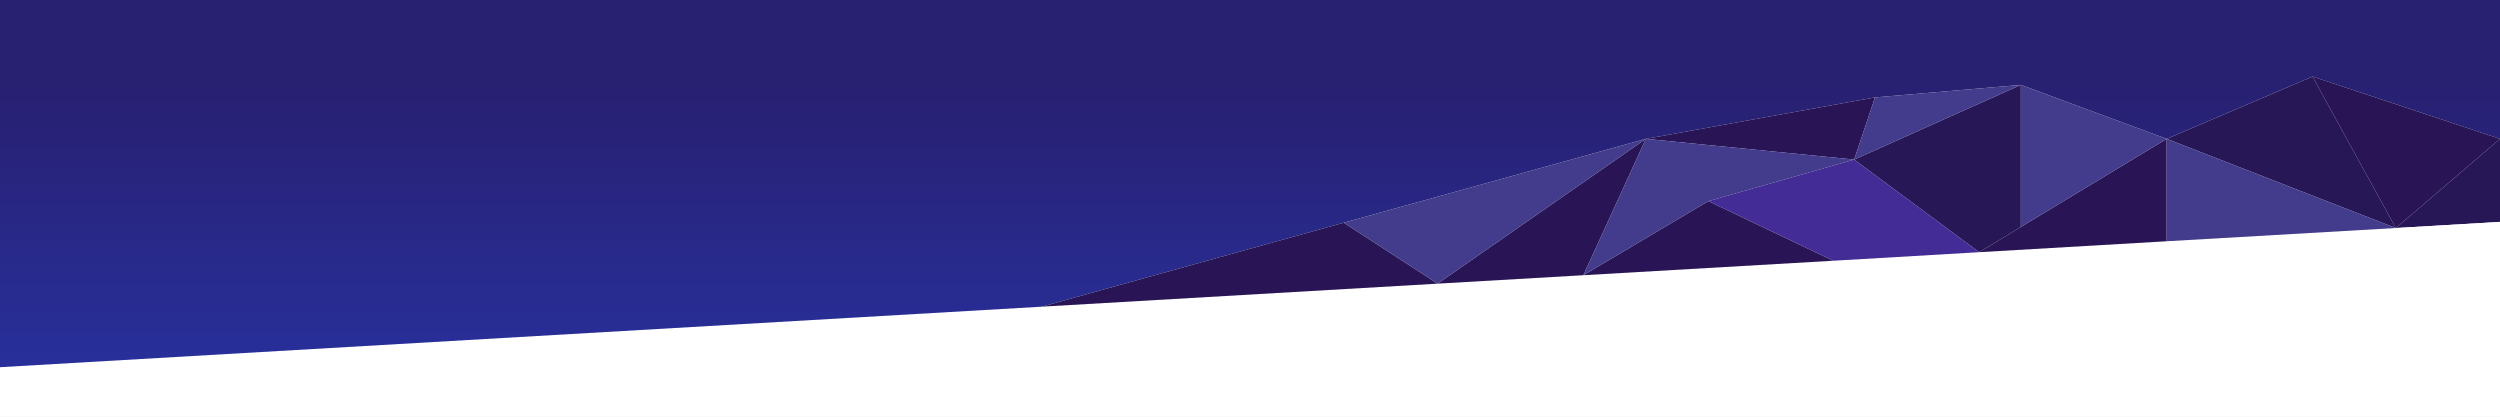
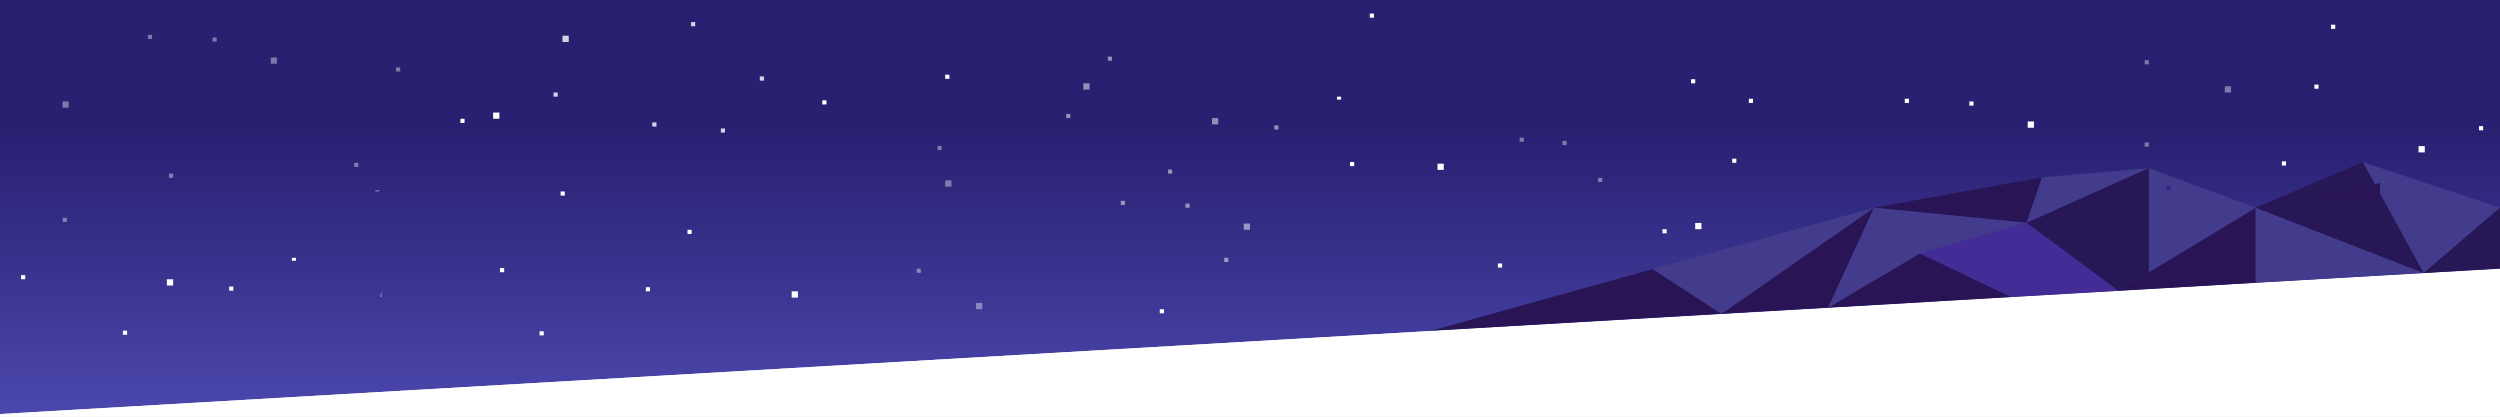
<svg xmlns="http://www.w3.org/2000/svg" xmlns:xlink="http://www.w3.org/1999/xlink" version="1.1" preserveAspectRatio="none" x="0px" y="0px" width="1200px" height="200px" viewBox="0 0 1200 200">
  <defs>
-     <linearGradient id="Gradient_1" gradientUnits="userSpaceOnUse" x1="599.95" y1="200" x2="599.95" y2="40" spreadMethod="pad">
-       <stop offset="0%" stop-color="#2832A2" />
+     <linearGradient id="Gradient_1" gradientUnits="userSpaceOnUse" x1="599.95" y1="222.5" x2="599.95" y2="62.5" spreadMethod="pad">
+       <stop offset="0%" stop-color="#524EB7" />
      <stop offset="100%" stop-color="#282071" />
    </linearGradient>
+     <g id="Layer1_0_FILL">
+       <path fill="url(#Gradient_1)" stroke="none" d=" M 1200 129 L 1200 0 0 0 0 198.75 930 144.75 930 144.7 1070 136.6 1070 136.55 1200 129 Z" />
+       <path fill="#FFFFFF" stroke="none" d=" M 1070 136.55 L 1070 136.6 930 144.7 930 144.75 0 198.75 0 200 1200 200 1200 129 1070 136.55 Z" />
+     </g>
    <g id="Layer0_0_FILL">
-       <path fill="#281757" stroke="none" d=" M 1150 109.45 L 1200 106.5 1200 66.65 1150 109.45 M 950 121.05 L 970 108.95 970 40.75 890 76.6 950 121.05 M 1149.95 109.45 L 1150 109.45 1110 36.75 1040 66.65 1149.95 109.45 Z" />
-       <path fill="#FFFFFF" stroke="none" d=" M 1150 109.45 L 1149.95 109.45 1040 115.8 950 121.05 879.95 125.15 760 132.1 690.05 136.15 500.05 147.2 0 176.25 0 200 1200 200 1200 106.5 1150 109.45 Z" />
-       <path fill="url(#Gradient_1)" stroke="none" d=" M 1200 66.65 L 1200 0 0 0 0 176.25 500.05 147.2 645 106.9 790 66.65 900 46.75 970 40.75 1040 66.65 1110 36.75 1200 66.65 Z" />
-       <path fill="#291556" stroke="none" d=" M 1150 109.45 L 1200 66.65 1110 36.75 1150 109.45 M 645 106.9 L 500.05 147.2 690.05 136.15 645 106.9 M 690.05 136.15 L 760 132.1 790 66.65 690.05 136.15 M 879.95 125.15 L 820 96.55 760 132.1 879.95 125.15 M 1040 115.8 L 1040 66.65 970 108.95 950 121.05 1040 115.8 M 890 76.6 L 900 46.75 790 66.65 890 76.6 Z" />
-       <path fill="#433B8B" stroke="none" d=" M 690.05 136.15 L 790 66.65 645 106.9 690.05 136.15 M 820 96.55 L 890 76.6 790 66.65 760 132.1 820 96.55 M 1040 66.65 L 1040 115.8 1149.95 109.45 1040 66.65 M 970 40.75 L 970 108.95 1040 66.65 970 40.75 M 970 40.75 L 900 46.75 890 76.6 970 40.75 Z" />
-       <path fill="#432C96" stroke="none" d=" M 890 76.6 L 820 96.55 879.95 125.15 950 121.05 890 76.6 Z" />
+       <path fill="#FFFFFF" fill-opacity="0.4" stroke="none" d=" M 767.1 85.35 L 767.1 87.35 769.1 87.35 769.1 85.35 767.1 85.35 M 731.45 66.05 L 729.45 66.05 729.45 68.05 731.45 68.05 731.45 66.05 M 750 67.65 L 750 69.65 752 69.65 752 67.65 750 67.65 M 1031.45 28.9 L 1029.45 28.9 1029.45 30.9 1031.45 30.9 1031.45 28.9 M 1070.9 41.4 L 1067.9 41.4 1067.9 44.4 1070.9 44.4 1070.9 41.4 M 1031.45 70.4 L 1031.45 68.4 1029.45 68.4 1029.45 70.4 1031.45 70.4 M 471.5 148.4 L 471.5 145.4 468.5 145.4 468.5 148.4 471.5 148.4 M 456.7 86.55 L 453.7 86.55 453.7 89.55 456.7 89.55 456.7 86.55 M 442 128.95 L 440 128.95 440 130.95 442 130.95 442 128.95 M 452 70 L 450 70 450 72 452 72 452 70 M 32.1 104.5 L 30.1 104.5 30.1 106.5 32.1 106.5 32.1 104.5 M 83.1 83.35 L 81.1 83.35 81.1 85.35 83.1 85.35 83.1 83.35 M 192.1 32.35 L 190.1 32.35 190.1 34.35 192.1 34.35 192.1 32.35 M 73 18.7 L 73 16.7 71 16.7 71 18.7 73 18.7 M 104 18 L 102 18 102 20 104 20 104 18 M 132.9 27.6 L 130 27.6 130 30.6 132.9 30.6 132.9 27.6 M 180.1 91.9 L 182.1 91.9 182.1 91.3 180.1 91.3 180.1 91.9 M 170 78.15 L 170 80.15 172 80.15 172 78.15 170 78.15 M 33 48.7 L 30 48.7 30 51.7 33 51.7 33 48.7 Z" />
+       <path fill="#FFFFFF" stroke="none" d=" M 659.5 6.5 L 657.5 6.5 657.5 8.5 659.5 8.5 659.5 6.5 M 641.75 46.4 L 641.75 47.8 643.75 47.8 643.75 46.4 641.75 46.4 M 811.7 38 L 811.7 40 813.7 40 813.7 38 811.7 38 M 183 139.55 L 182.7 142.55 183 142.55 183 139.55 M 140.1 123.75 L 140.1 125.15 142.1 125.15 142.1 123.75 140.1 123.75 M 12.1 132.05 L 10.1 132.05 10.1 134.05 12.1 134.05 12.1 132.05 M 80.1 134.05 L 80.1 137.05 83.1 137.05 83.1 134.05 80.1 134.05 M 112 137.55 L 110 137.55 110 139.55 112 139.55 112 137.55 M 61 158.7 L 59 158.7 59 160.7 61 160.7 61 158.7 M 558.7 148.4 L 556.7 148.4 556.7 150.4 558.7 150.4 558.7 148.4 M 798 110 L 798 112 800 112 800 110 798 110 M 813.7 107 L 813.7 110 816.7 110 816.7 107 813.7 107 M 239.7 54 L 236.7 54 236.7 57 239.7 57 239.7 54 M 223 57 L 221 57 221 59 223 59 223 57 M 1112.9 40.6 L 1110.9 40.6 1110.9 42.6 1112.9 42.6 1112.9 40.6 M 1118.9 11.85 L 1118.9 13.85 1120.9 13.85 1120.9 11.85 1118.9 11.85 M 1189.9 60.55 L 1189.9 62.55 1191.9 62.55 1191.9 60.55 1189.9 60.55 M 1163.9 70.15 L 1160.9 70.15 1160.9 73.15 1163.9 73.15 1163.9 70.15 M 690 78.55 L 690 81.55 693 81.55 693 78.55 690 78.55 M 648 79.75 L 650 79.75 650 77.75 648 77.75 648 79.75 M 721 126.45 L 719 126.45 719 128.45 721 128.45 721 126.45 M 396.7 48.15 L 394.7 48.15 394.7 50.15 396.7 50.15 396.7 48.15 M 455.7 35.85 L 453.7 35.85 453.7 37.85 455.7 37.85 455.7 35.85 M 383 139.85 L 380 139.85 380 142.85 383 142.85 383 139.85 M 271.1 93.9 L 271.1 91.9 269.1 91.9 269.1 93.9 271.1 93.9 M 312 137.85 L 310 137.85 310 139.85 312 139.85 312 137.85 M 332 110.3 L 330 110.3 330 112.3 332 112.3 332 110.3 M 261 159 L 259 159 259 161 261 161 261 159 M 242 128.65 L 240 128.65 240 130.65 242 130.65 242 128.65 M 831.45 76.15 L 831.45 78.15 833.45 78.15 833.45 76.15 831.45 76.15 M 839.45 47.4 L 839.45 49.4 841.45 49.4 841.45 47.4 839.45 47.4 M 916.3 49.4 L 916.3 47.4 914.3 47.4 914.3 49.4 916.3 49.4 M 947.3 48.7 L 945.3 48.7 945.3 50.7 947.3 50.7 947.3 48.7 M 973.3 58.3 L 973.3 61.3 976.3 61.3 976.3 58.3 973.3 58.3 M 1097.3 79.45 L 1097.3 77.45 1095.3 77.45 1095.3 79.45 1097.3 79.45 Z" />
+       <path fill="#FFFFFF" fill-opacity="0.498" stroke="none" d=" M 562.65 81.35 L 560.65 81.35 560.65 83.35 562.65 83.35 562.65 81.35 M 513.75 54.7 L 511.75 54.7 511.75 56.7 513.75 56.7 513.75 54.7 M 533.75 27.15 L 531.75 27.15 531.75 29.15 533.75 29.15 533.75 27.15 M 613.65 60.2 L 611.65 60.2 611.65 62.2 613.65 62.2 613.65 60.2 M 584.75 56.7 L 581.75 56.7 581.75 59.7 584.75 59.7 584.75 56.7 M 589.6 125.75 L 589.6 123.75 587.6 123.75 587.6 125.75 589.6 125.75 M 597 110.3 L 600 110.3 600 107.3 597 107.3 597 110.3 M 571 97.7 L 569 97.7 569 99.7 571 99.7 571 97.7 M 540 96.4 L 538 96.4 538 98.4 540 98.4 540 96.4 M 520 40 L 520 43 523 43 523 40 520 40 Z" />
+       <path fill="#FFFFFF" fill-opacity="0.8" stroke="none" d=" M 333.7 10.6 L 331.7 10.6 331.7 12.6 333.7 12.6 333.7 10.6 M 348 61.65 L 346 61.65 346 63.65 348 63.65 348 61.65 M 366.7 38.7 L 366.7 36.7 364.7 36.7 364.7 38.7 366.7 38.7 M 315.1 60.75 L 315.1 58.75 313.1 58.75 313.1 60.75 315.1 60.75 M 265.7 44.4 L 265.7 46.4 267.7 46.4 267.7 44.4 265.7 44.4 M 270 17.15 L 270 20.15 273 20.15 273 17.15 270 17.15 Z" />
+       <path fill="#291556" stroke="none" d=" M 793.3 129.15 L 687.1 158.7 826.3 150.6 793.3 129.15 M 965.45 142.55 L 921.55 121.6 877.55 147.65 965.45 142.55 M 826.3 150.6 L 877.55 147.65 899.55 99.7 826.3 150.6 M 972.85 106.95 L 980.15 85.1 899.55 99.7 972.85 106.95 M 1031.45 130.65 L 1016.8 139.55 1082.75 135.7 1082.75 99.7 1031.45 130.65 M 1142.4 87.75 L 1139.9 88.4 1112.65 96 1142.4 96 1142.4 92.95 1142.4 87.75 Z" />
+       <path fill="#433B8B" stroke="none" d=" M 877.55 147.65 L 921.55 121.6 972.85 106.95 899.55 99.7 877.55 147.65 M 826.3 150.6 L 899.55 99.7 793.3 129.15 826.3 150.6 M 1031.45 130.65 L 1082.75 99.7 1031.45 80.7 1031.45 130.65 M 1039.9 89.3 L 1041.9 89.3 1041.9 91.3 1039.9 91.3 1039.9 89.3 M 1082.75 99.7 L 1082.75 135.7 1163.3 131.05 1082.75 99.7 M 1031.45 80.7 L 980.15 85.1 972.85 106.95 1031.45 80.7 M 1139.9 88.4 L 1142.4 87.75 1142.4 92.95 1163.35 131.05 1200 99.7 1134.05 77.75 1139.9 88.4 Z" />
+       <path fill="#432C96" stroke="none" d=" M 1016.8 139.55 L 972.85 106.95 921.55 121.6 965.45 142.55 1016.8 139.55 Z" />
+       <path fill="#281757" stroke="none" d=" M 1016.8 139.55 L 1031.45 130.65 1031.45 80.7 972.85 106.95 1016.8 139.55 M 1200 128.9 L 1200 99.7 1163.35 131.05 1200 128.9 M 1139.9 88.4 L 1134.05 77.75 1082.75 99.7 1163.3 131.05 1163.35 131.05 1142.4 92.95 1142.4 96 1112.65 96 1139.9 88.4 Z" />
    </g>
  </defs>
+   <g transform="matrix( 1, 0, 0, 1, 0,0) ">
+     <use xlink:href="#Layer1_0_FILL" />
+   </g>
  <g transform="matrix( 1, 0, 0, 1, 0,0) ">
    <use xlink:href="#Layer0_0_FILL" />
  </g>
</svg>
